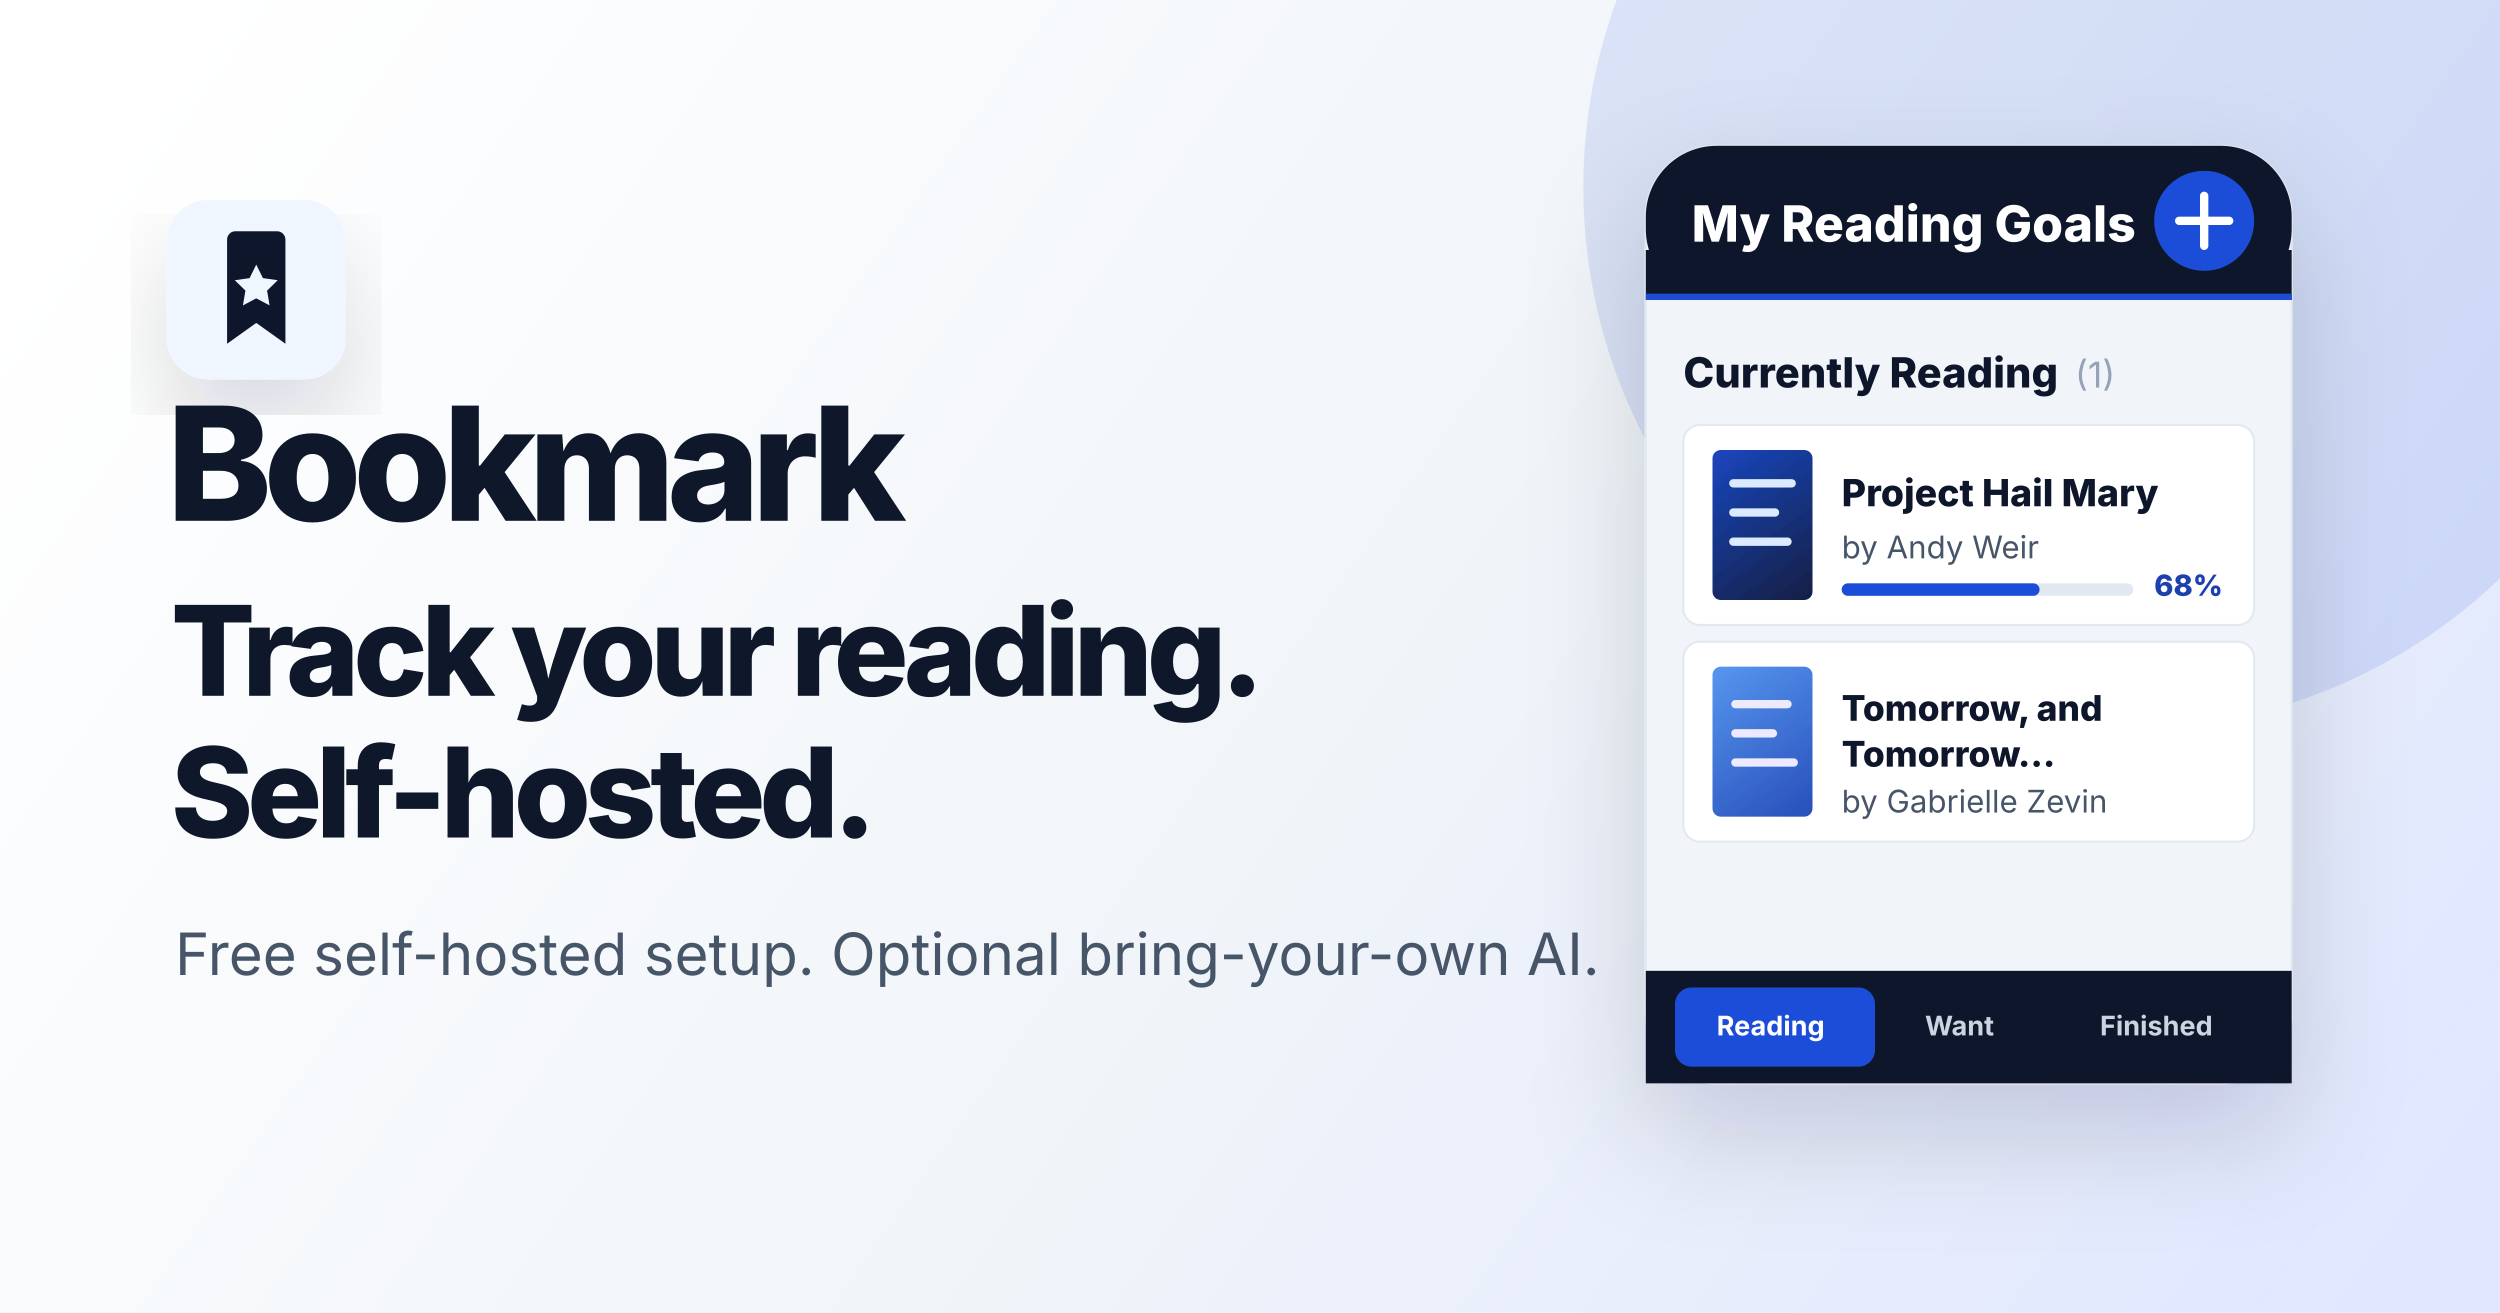
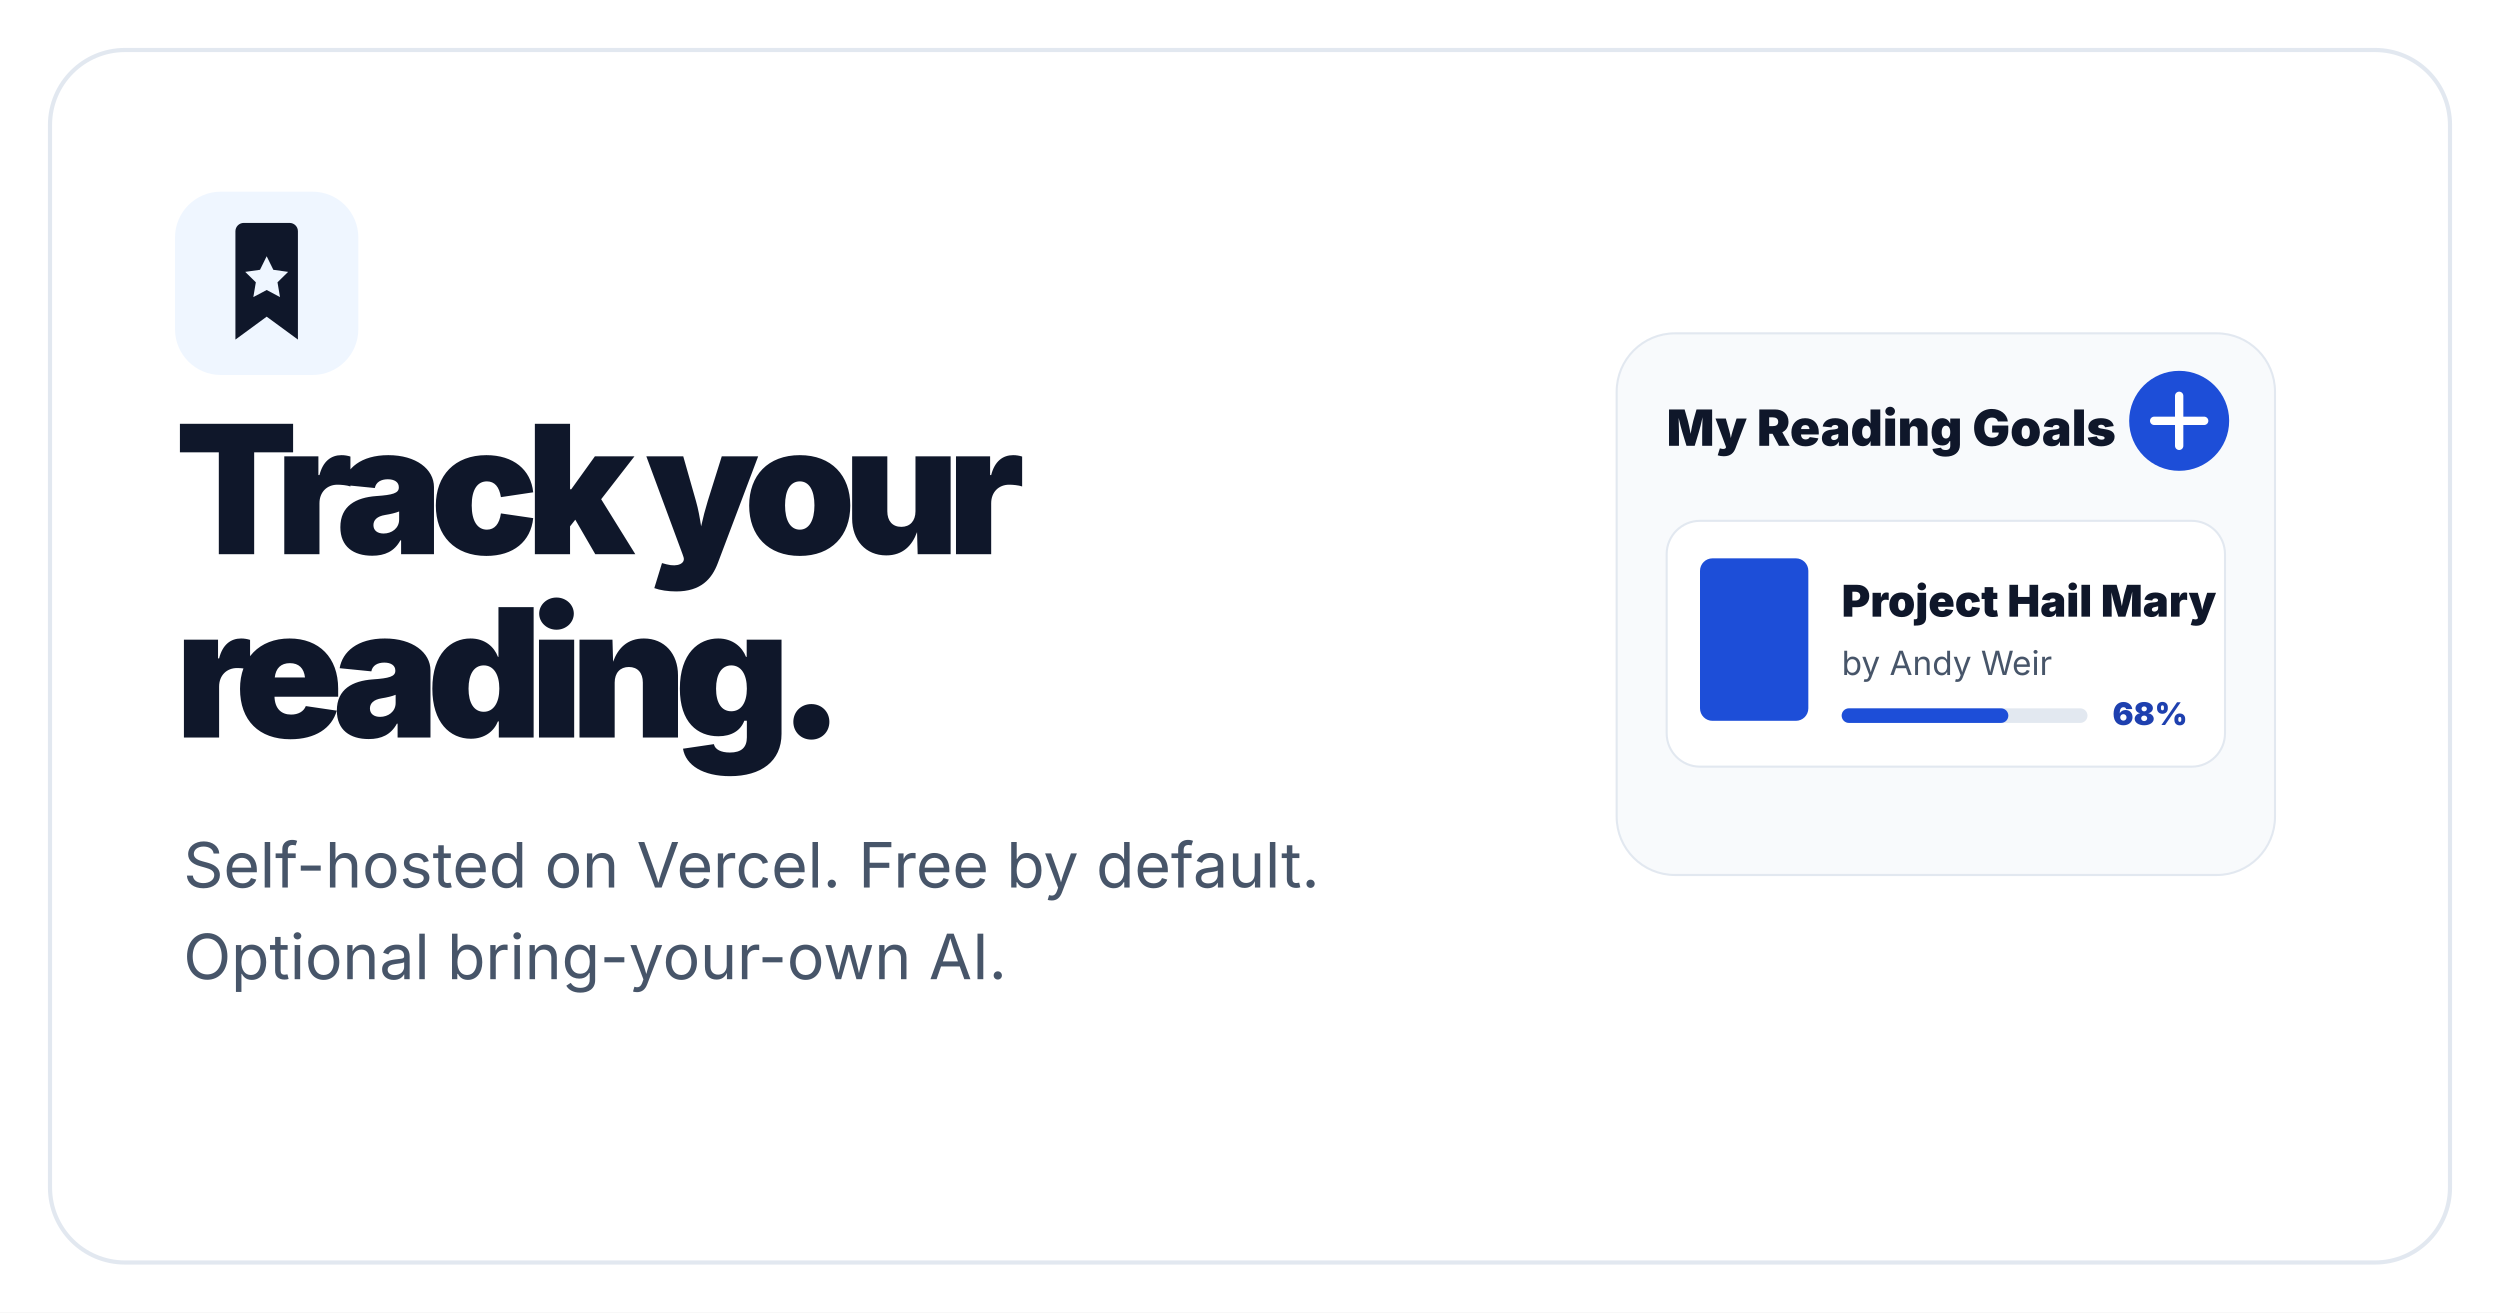
<svg xmlns="http://www.w3.org/2000/svg" width="1200" height="630" viewBox="0 0 1200 630" fill="none" role="img" aria-labelledby="title desc">
-   <defs>
-     <linearGradient id="pageBg" x1="92" y1="0" x2="1092" y2="702" gradientUnits="userSpaceOnUse">
-       <stop stop-color="#FFFFFF" />
-       <stop offset="0.52" stop-color="#F1F5F9" />
-       <stop offset="1" stop-color="#E0E7FF" />
-     </linearGradient>
-     <linearGradient id="coverA" x1="0" y1="0" x2="70" y2="100" gradientUnits="userSpaceOnUse">
-       <stop stop-color="#1D4ED8" />
-       <stop offset="1" stop-color="#0F172A" />
-     </linearGradient>
-     <linearGradient id="coverB" x1="0" y1="0" x2="70" y2="100" gradientUnits="userSpaceOnUse">
-       <stop stop-color="#60A5FA" />
-       <stop offset="1" stop-color="#1E40AF" />
-     </linearGradient>
-     <filter id="shadow" x="-20%" y="-20%" width="140%" height="140%" color-interpolation-filters="sRGB">
-       <feDropShadow dx="0" dy="24" stdDeviation="28" flood-color="#0F172A" flood-opacity="0.16" />
-     </filter>
-   </defs>
-   <rect width="1200" height="630" fill="url(#pageBg)" />
-   <circle cx="1020" cy="90" r="260" fill="#1D4ED8" opacity="0.12" />
-   <g transform="translate(80 96)" filter="url(#shadow)">
-     <rect width="86" height="86" rx="20" fill="#EFF6FF" />
-     <path d="M29 19a4 4 0 0 1 4-4h20a4 4 0 0 1 4 4v50L43 59 29 69V19z" fill="#0F172A" />
-     <path d="M43 31l3.2 6.5 7.1 1-5.1 5 1.2 7.1-6.4-3.4-6.4 3.4 1.2-7.1-5.1-5 7.1-1L43 31z" fill="#EFF6FF" />
+   <rect width="1200" height="630" fill="#FFFFFF" />
+   <rect x="24" y="24" width="1152" height="582" rx="36" stroke="#E2E8F0" stroke-width="2" />
+   <g transform="translate(84 92)">
+     <rect width="88" height="88" rx="22" fill="#EFF6FF" />
+     <path d="M29 19a4 4 0 0 1 4-4h22a4 4 0 0 1 4 4v52L44 60 29 71V19z" fill="#0F172A" />
+     <path d="M44 31l3.2 6.5 7.1 1-5.1 5 1.2 7.1-6.4-3.4-6.4 3.4 1.2-7.1-5.1-5 7.1-1L44 31z" fill="#EFF6FF" />
  </g>
-   <text x="80" y="250" fill="#0F172A" font-size="76" font-family="Inter, Segoe UI, Arial, sans-serif" font-weight="800" letter-spacing="-4">Bookmark</text>
-   <text x="82" y="334" fill="#0F172A" font-size="60" font-family="Inter, Segoe UI, Arial, sans-serif" font-weight="800" letter-spacing="-3">Track your reading.</text>
-   <text x="82" y="402" fill="#0F172A" font-size="60" font-family="Inter, Segoe UI, Arial, sans-serif" font-weight="800" letter-spacing="-3">Self-hosted.</text>
-   <text x="84" y="468" fill="#475569" font-size="28" font-family="Inter, Segoe UI, Arial, sans-serif">Free self-hosted setup. Optional bring-your-own AI.</text>
-   <g transform="translate(790 70)" filter="url(#shadow)">
-     <rect width="310" height="450" rx="34" fill="#F1F5F9" stroke="#E2E8F0" />
-     <rect width="310" height="74" rx="34" fill="#0F172A" />
-     <path d="M0 50h310v24H0z" fill="#0F172A" />
-     <rect y="71" width="310" height="3" fill="#1D4ED8" />
-     <text x="22" y="46" fill="#FFFFFF" font-size="24" font-family="Inter, Segoe UI, Arial, sans-serif" font-weight="800">My Reading Goals</text>
-     <circle cx="268" cy="36" r="24" fill="#1D4ED8" />
-     <path d="M268 24v24M256 36h24" stroke="#FFFFFF" stroke-width="4" stroke-linecap="round" />
-     <text x="18" y="116" fill="#0F172A" font-size="20" font-family="Inter, Segoe UI, Arial, sans-serif" font-weight="800">Currently Reading</text>
-     <text x="206" y="116" fill="#94A3B8" font-size="17" font-family="Inter, Segoe UI, Arial, sans-serif">(1)</text>
-     <g transform="translate(18 134)">
-       <rect width="274" height="96" rx="8" fill="#FFFFFF" stroke="#E2E8F0" />
-       <rect x="14" y="12" width="48" height="72" rx="4" fill="url(#coverA)" />
-       <path d="M24 28h28M24 42h20M24 56h26" stroke="#DBEAFE" stroke-width="4" stroke-linecap="round" />
-       <text x="76" y="39" fill="#0F172A" font-size="18" font-family="Inter, Segoe UI, Arial, sans-serif" font-weight="800">Project Hail Mary</text>
-       <text x="76" y="64" fill="#475569" font-size="15" font-family="Inter, Segoe UI, Arial, sans-serif">by Andy Weir</text>
-       <rect x="76" y="76" width="140" height="6" rx="3" fill="#E2E8F0" />
-       <rect x="76" y="76" width="95" height="6" rx="3" fill="#1D4ED8" />
-       <text x="226" y="82" fill="#1E40AF" font-size="14" font-family="Inter, Segoe UI, Arial, sans-serif" font-weight="800">68%</text>
-     </g>
-     <g transform="translate(18 238)">
-       <rect width="274" height="96" rx="8" fill="#FFFFFF" stroke="#E2E8F0" />
-       <rect x="14" y="12" width="48" height="72" rx="4" fill="url(#coverB)" />
-       <path d="M25 30h25M25 44h18M25 58h28" stroke="#EDE9FE" stroke-width="4" stroke-linecap="round" />
-       <text x="76" y="38" fill="#0F172A" font-size="17" font-family="Inter, Segoe UI, Arial, sans-serif" font-weight="800">Tomorrow, and</text>
-       <text x="76" y="60" fill="#0F172A" font-size="17" font-family="Inter, Segoe UI, Arial, sans-serif" font-weight="800">Tomorrow...</text>
-       <text x="76" y="82" fill="#475569" font-size="15" font-family="Inter, Segoe UI, Arial, sans-serif">by Gabrielle Zevin</text>
-     </g>
-     <rect y="396" width="310" height="54" fill="#0F172A" />
-     <rect x="14" y="404" width="96" height="38" rx="8" fill="#1D4ED8" />
-     <text x="34" y="427" fill="#FFFFFF" font-size="13" font-family="Inter, Segoe UI, Arial, sans-serif" font-weight="700">Reading</text>
-     <text x="134" y="427" fill="#CBD5E1" font-size="13" font-family="Inter, Segoe UI, Arial, sans-serif" font-weight="700">Want</text>
-     <text x="218" y="427" fill="#CBD5E1" font-size="13" font-family="Inter, Segoe UI, Arial, sans-serif" font-weight="700">Finished</text>
+   <text x="84" y="266" fill="#0F172A" font-size="86" font-family="Inter, Segoe UI, Arial, sans-serif" font-weight="850" letter-spacing="-6">Track your</text>
+   <text x="84" y="354" fill="#0F172A" font-size="86" font-family="Inter, Segoe UI, Arial, sans-serif" font-weight="850" letter-spacing="-6">reading.</text>
+   <text x="88" y="426" fill="#475569" font-size="30" font-family="Inter, Segoe UI, Arial, sans-serif">Self-hosted on Vercel. Free by default.</text>
+   <text x="88" y="470" fill="#475569" font-size="30" font-family="Inter, Segoe UI, Arial, sans-serif">Optional bring-your-own AI.</text>
+   <g transform="translate(776 160)">
+     <rect width="316" height="260" rx="28" fill="#F8FAFC" stroke="#E2E8F0" />
+     <text x="24" y="54" fill="#0F172A" font-size="24" font-family="Inter, Segoe UI, Arial, sans-serif" font-weight="850">My Reading Goals</text>
+     <circle cx="270" cy="42" r="24" fill="#1D4ED8" />
+     <path d="M270 30v24M258 42h24" stroke="#FFFFFF" stroke-width="4" stroke-linecap="round" />
+     <rect x="24" y="90" width="268" height="118" rx="16" fill="#FFFFFF" stroke="#E2E8F0" />
+     <rect x="40" y="108" width="52" height="78" rx="6" fill="#1D4ED8" />
+     <text x="108" y="136" fill="#0F172A" font-size="21" font-family="Inter, Segoe UI, Arial, sans-serif" font-weight="850">Project Hail Mary</text>
+     <text x="108" y="164" fill="#475569" font-size="16" font-family="Inter, Segoe UI, Arial, sans-serif">by Andy Weir</text>
+     <rect x="108" y="180" width="118" height="7" rx="3.5" fill="#E2E8F0" />
+     <rect x="108" y="180" width="80" height="7" rx="3.5" fill="#1D4ED8" />
+     <text x="238" y="188" fill="#1E40AF" font-size="15" font-family="Inter, Segoe UI, Arial, sans-serif" font-weight="850">68%</text>
  </g>
</svg>
